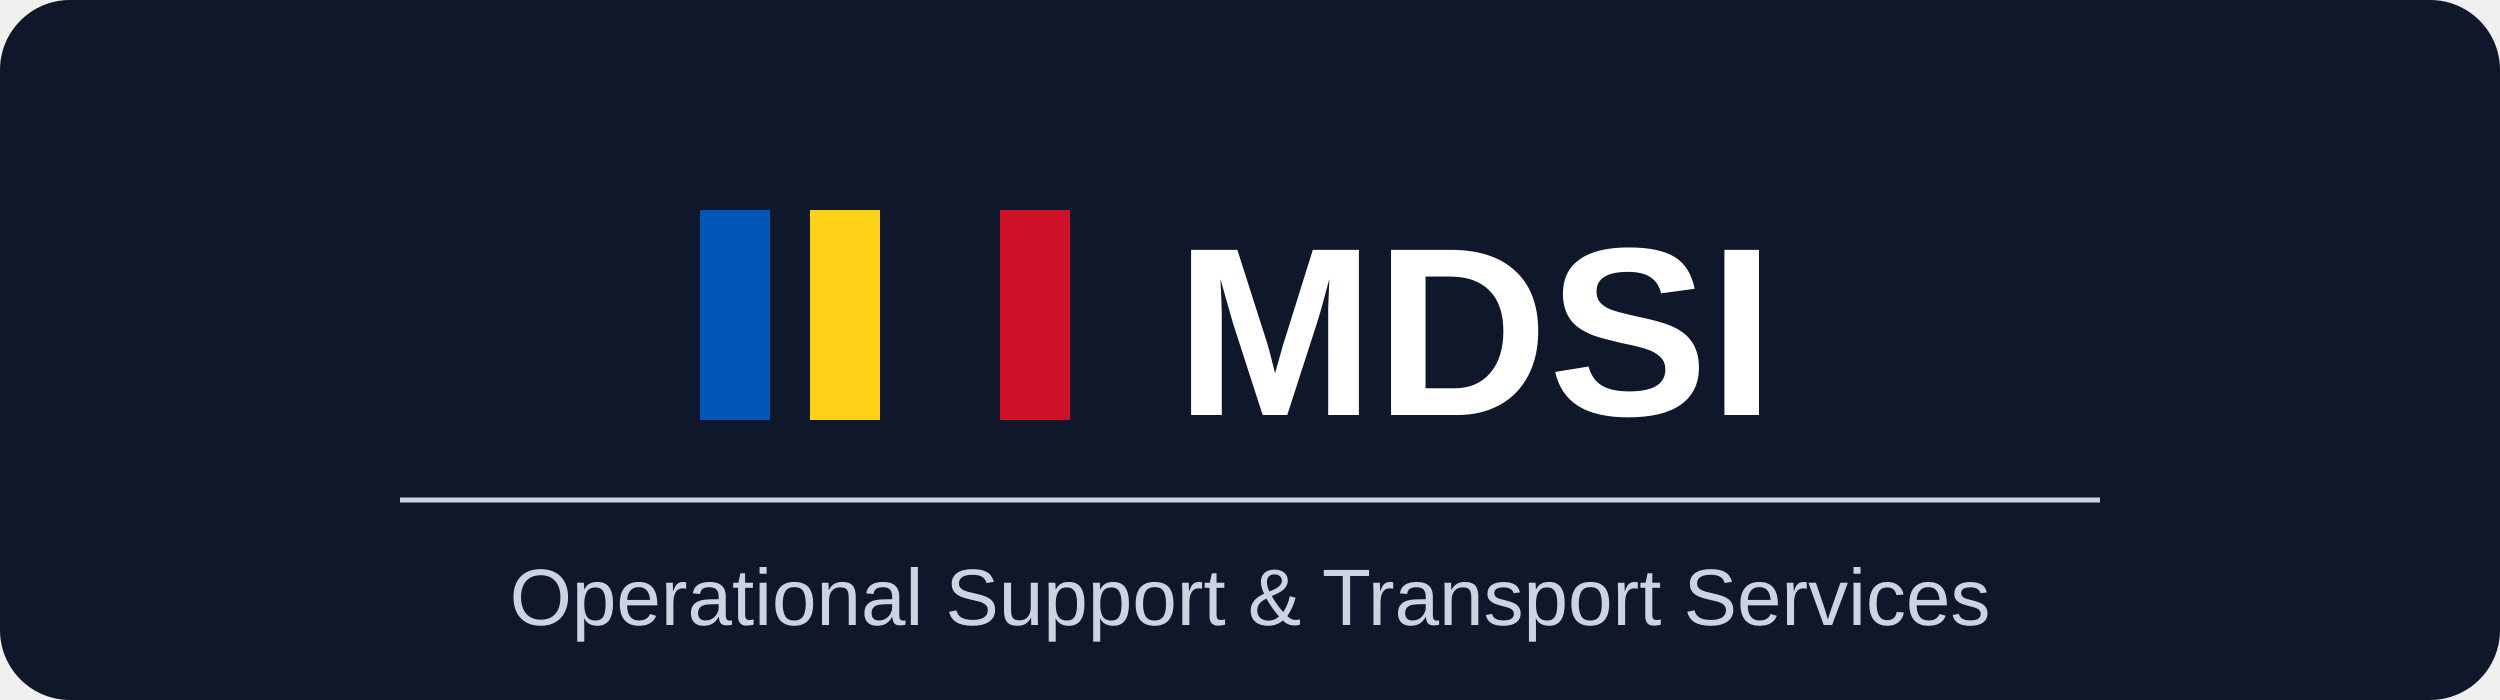
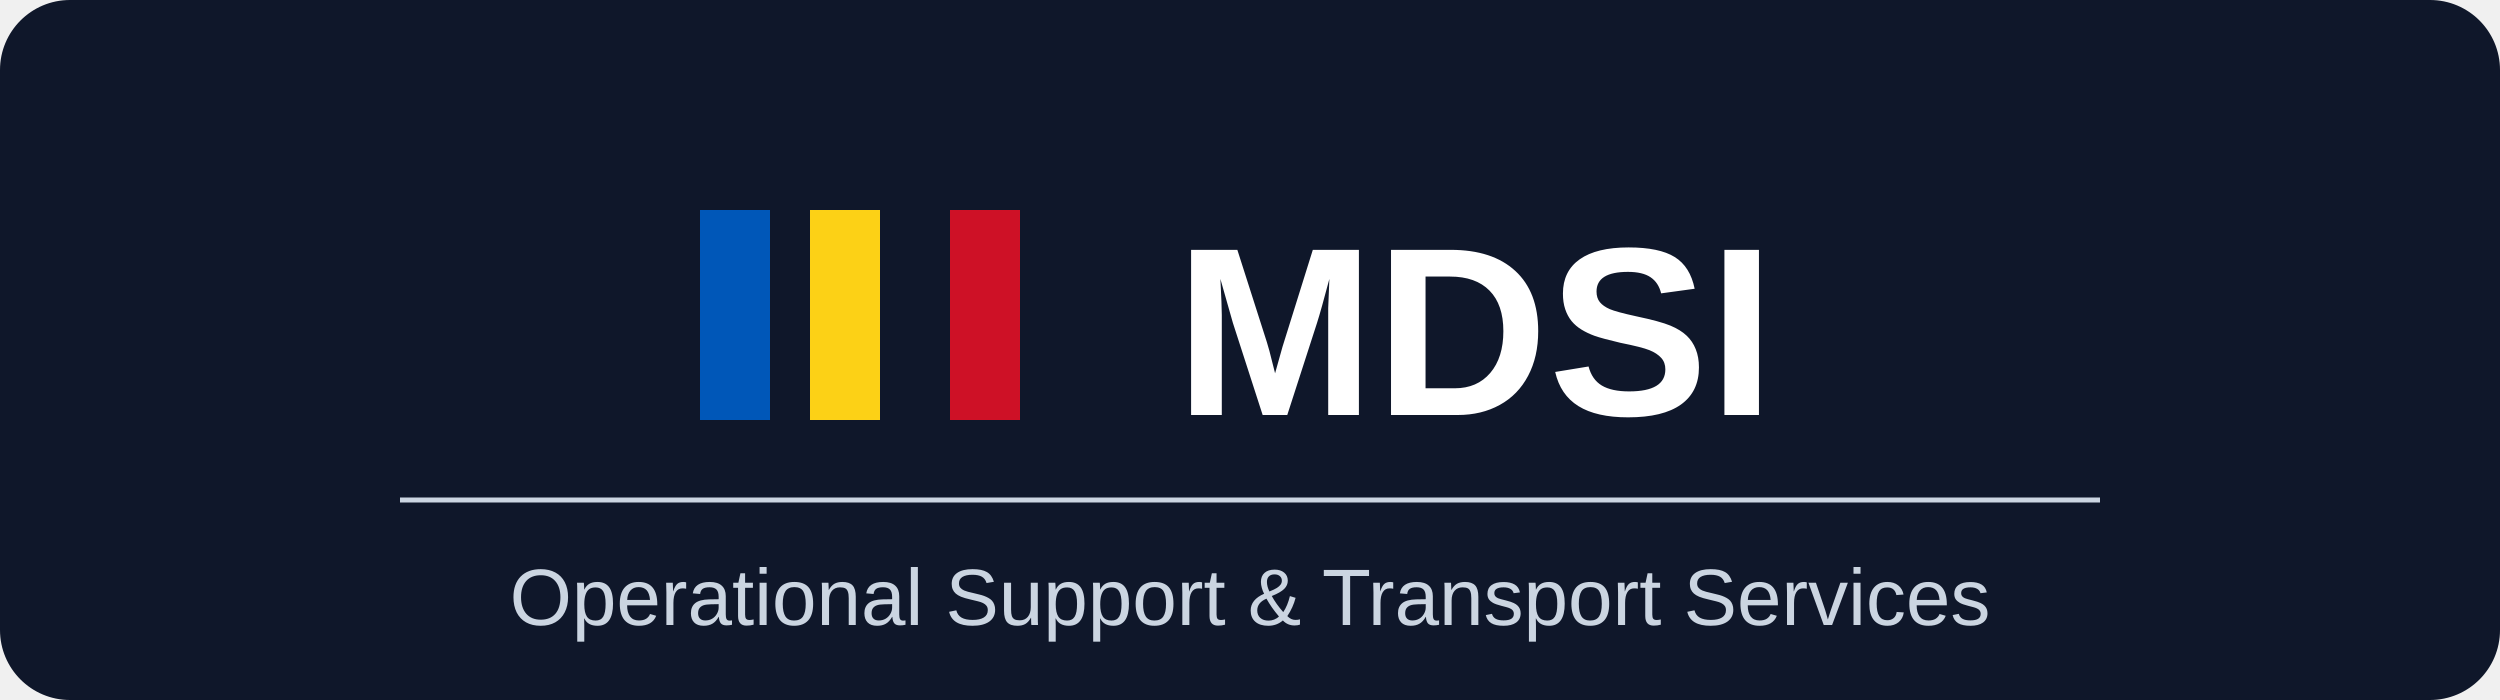
<svg xmlns="http://www.w3.org/2000/svg" width="500" height="140" viewBox="0 0 500 140">
  <rect width="500" height="140" rx="14" fill="#0f172a" />
  <rect x="140" y="42" width="14" height="42" fill="#0057B8" />
  <rect x="162" y="42" width="14" height="42" fill="#FCD116" />
-   <rect x="200" y="42" width="14" height="42" fill="#CE1126" />
+   <rect x="190" y="42" width="14" height="42" fill="#CE1126" />
  <text x="295" y="83" text-anchor="middle" font-family="Arial, Helvetica, sans-serif" font-size="48" font-weight="700" fill="#ffffff">
    MDSI
  </text>
  <line x1="80" y1="100" x2="420" y2="100" stroke="#cbd5e1" stroke-width="1" />
  <text x="250" y="125" text-anchor="middle" font-family="Arial, Helvetica, sans-serif" font-size="16" fill="#cbd5e1">
    Operational Support &amp; Transport Services
  </text>
</svg>
